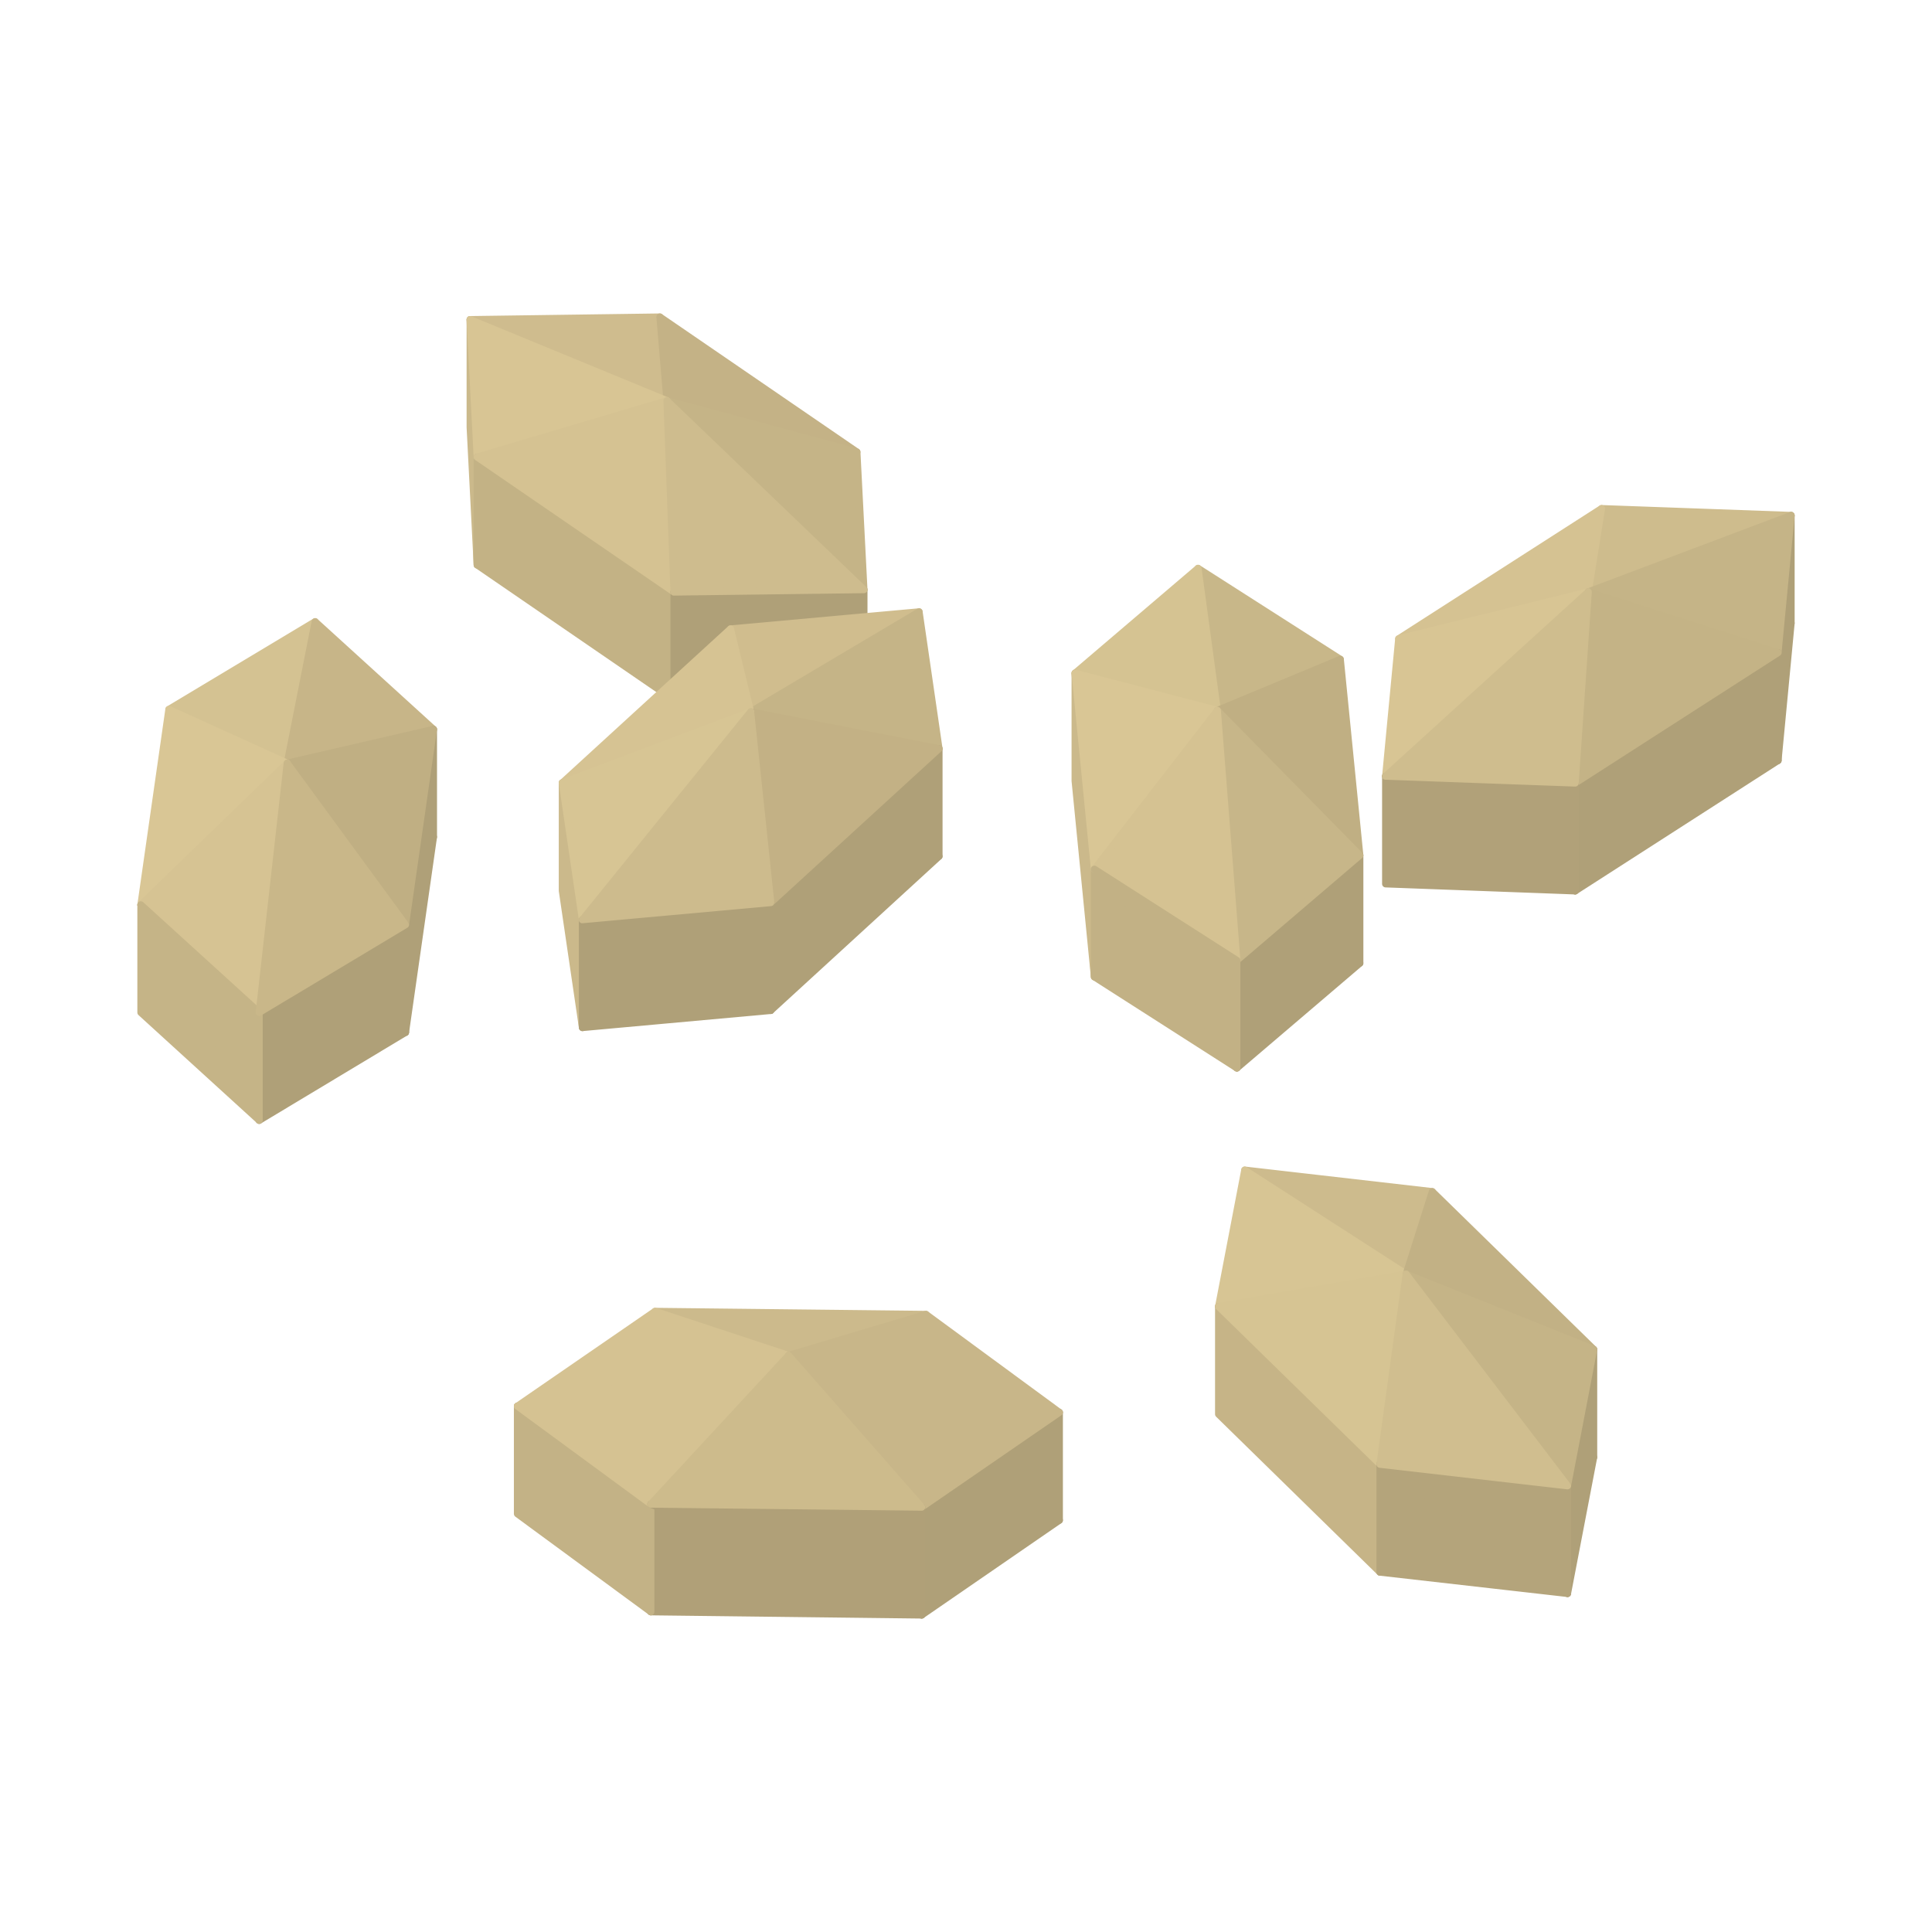
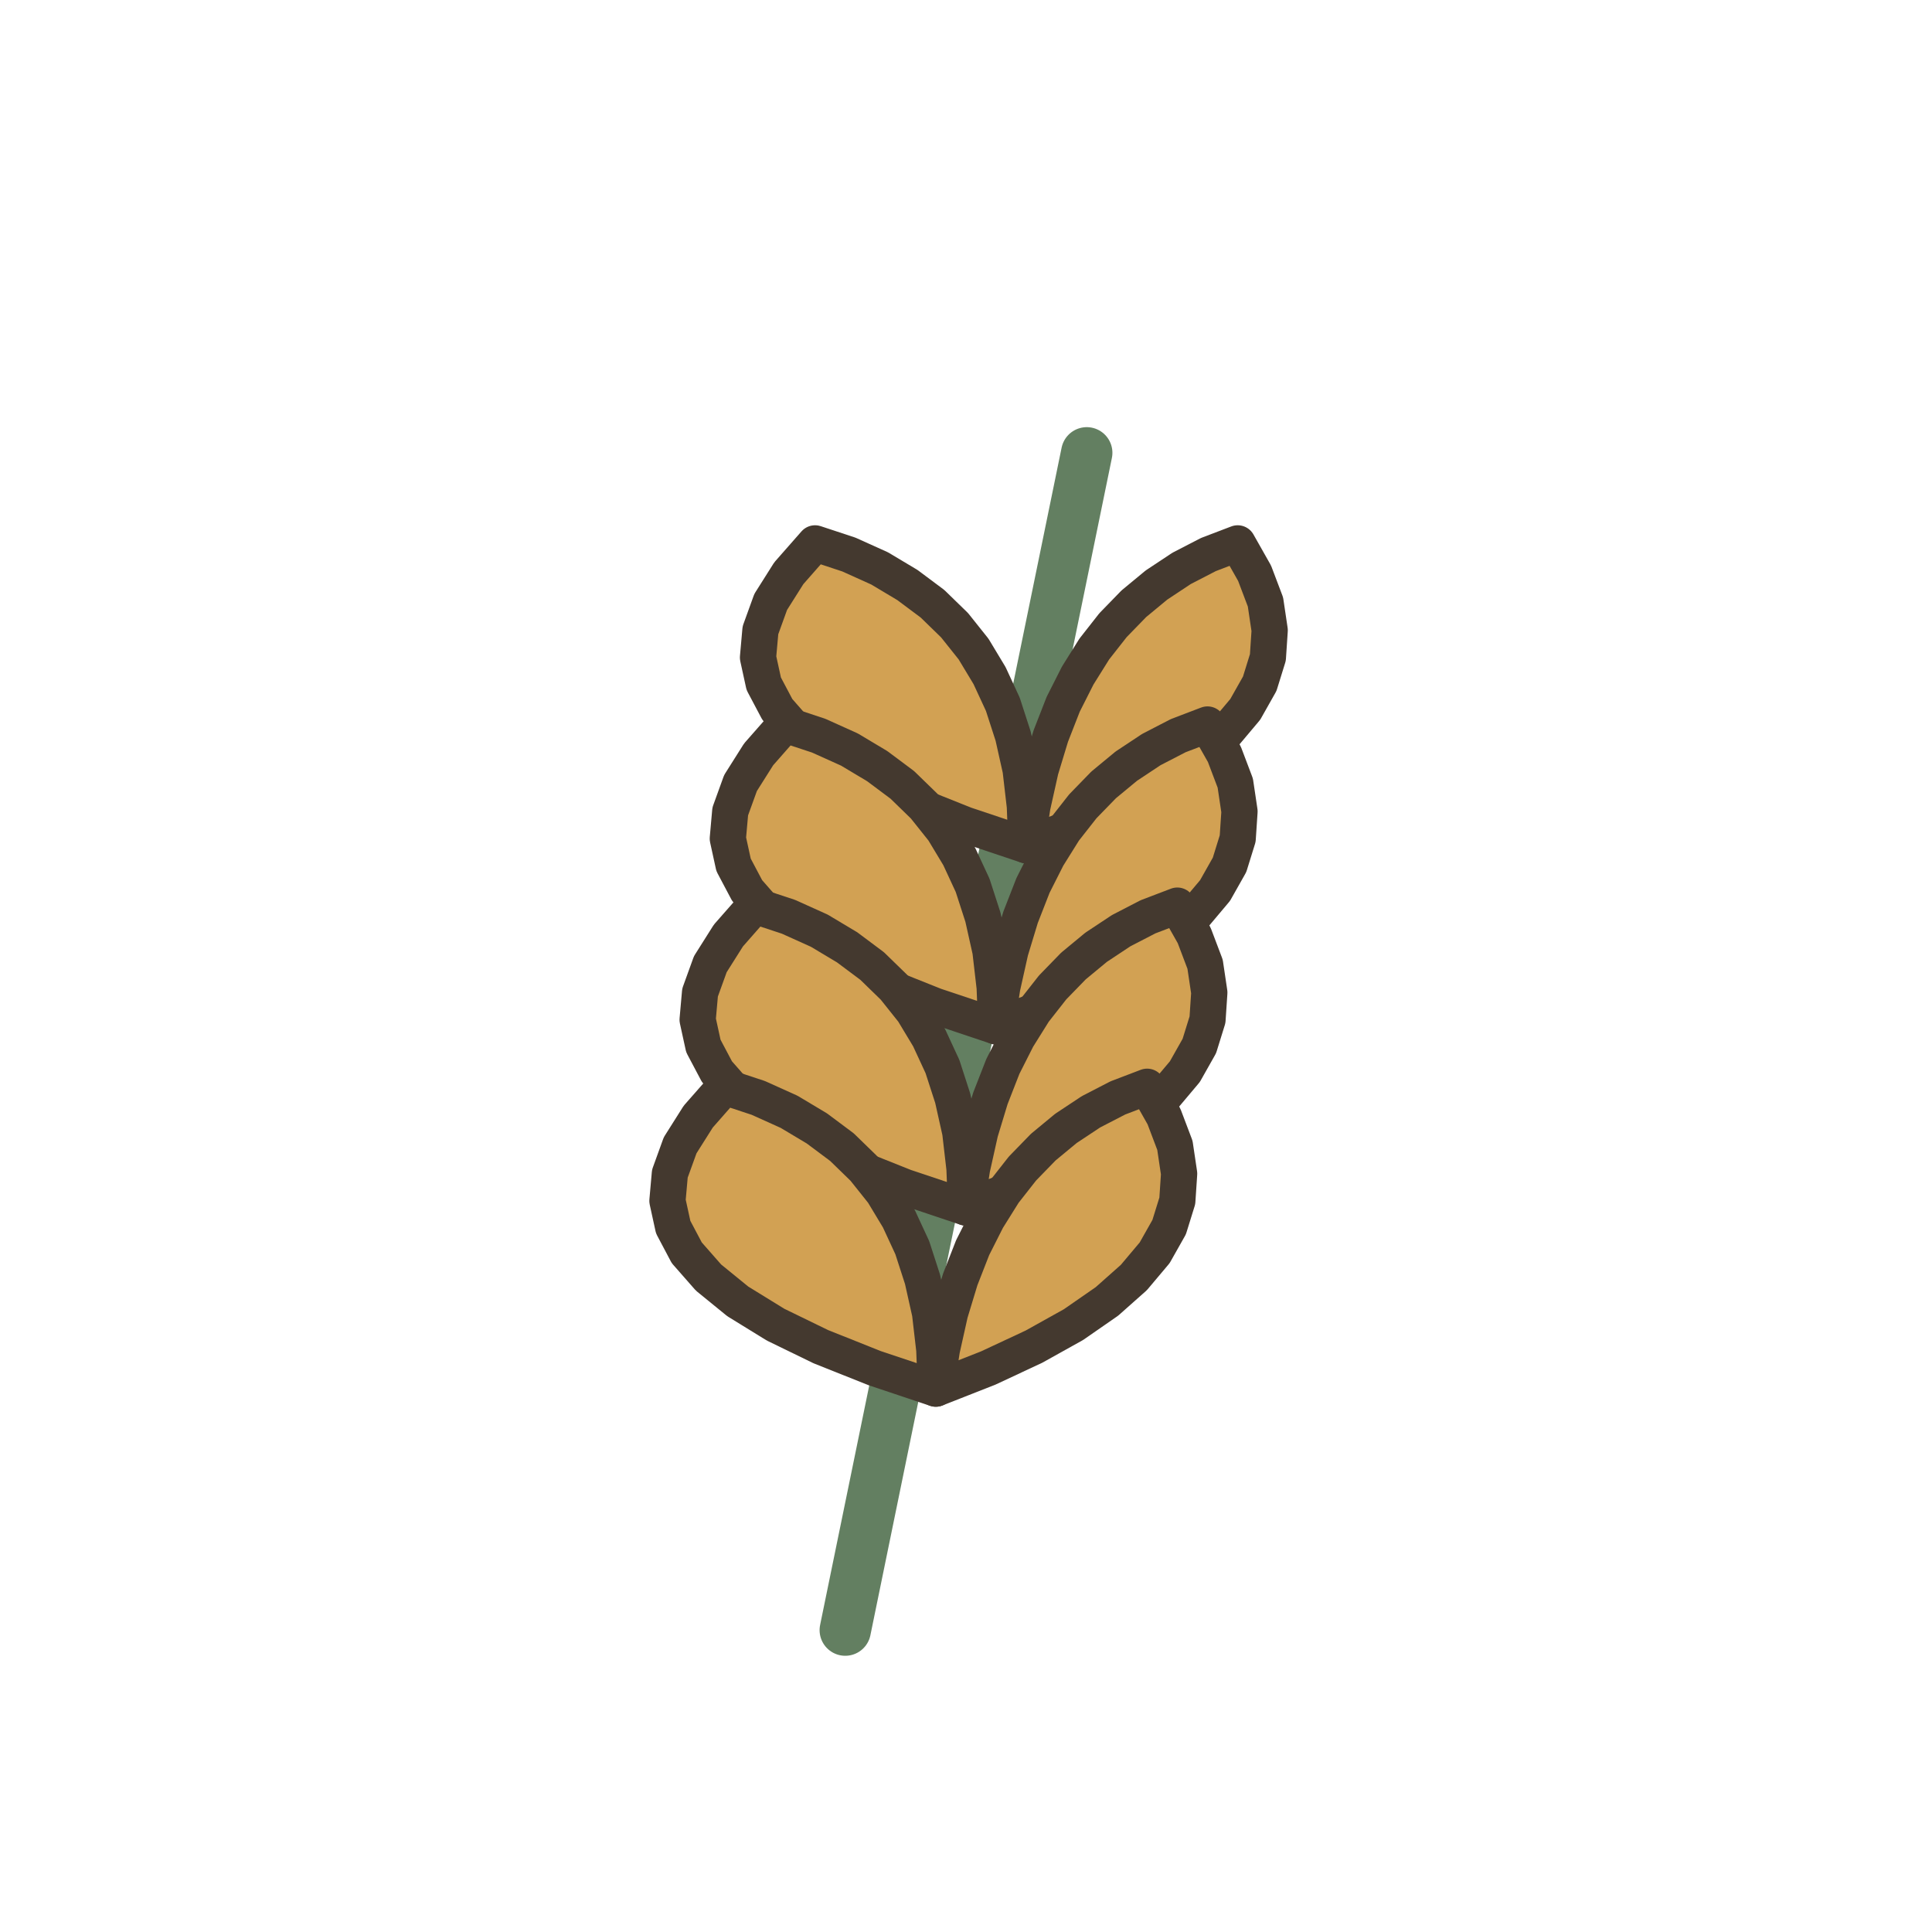
- <svg xmlns="http://www.w3.org/2000/svg" viewBox="0 0 96 96" role="img">
-   <path d="M23.36,15.88L23.36,21.23L23.71,28.07Z" fill="#cbb98b" stroke="#cbb98b" stroke-width=".35" stroke-linejoin="round" />
-   <path d="M23.71,22.71L23.36,15.88L23.71,28.07Z" fill="#cbb98b" stroke="#cbb98b" stroke-width=".35" stroke-linejoin="round" />
-   <path d="M33.14,19.91L32.79,15.75L23.36,15.88Z" fill="#cfbc8e" stroke="#cfbc8e" stroke-width=".35" stroke-linejoin="round" />
-   <path d="M23.71,22.71L23.71,28.07L33.49,34.78Z" fill="#c3b285" stroke="#c3b285" stroke-width=".35" stroke-linejoin="round" />
-   <path d="M33.14,19.91L42.58,22.46L32.79,15.75Z" fill="#c4b286" stroke="#c4b286" stroke-width=".35" stroke-linejoin="round" />
-   <path d="M33.14,19.91L23.36,15.88L23.71,22.71Z" fill="#d8c594" stroke="#d8c594" stroke-width=".35" stroke-linejoin="round" />
-   <path d="M33.49,29.42L23.71,22.71L33.49,34.78Z" fill="#c3b285" stroke="#c3b285" stroke-width=".35" stroke-linejoin="round" />
-   <path d="M33.49,29.42L33.49,34.78L42.93,34.65Z" fill="#afa078" stroke="#afa078" stroke-width=".35" stroke-linejoin="round" />
-   <path d="M33.14,19.91L42.93,29.30L42.58,22.46Z" fill="#c5b487" stroke="#c5b487" stroke-width=".35" stroke-linejoin="round" />
-   <path d="M33.14,19.91L23.71,22.71L33.49,29.42Z" fill="#d5c292" stroke="#d5c292" stroke-width=".35" stroke-linejoin="round" />
-   <path d="M89.00,25.61L88.35,32.43L89.00,30.97Z" fill="#afa078" stroke="#afa078" stroke-width=".35" stroke-linejoin="round" />
-   <path d="M88.35,32.43L88.35,37.79L89.00,30.97Z" fill="#afa078" stroke="#afa078" stroke-width=".35" stroke-linejoin="round" />
-   <path d="M42.93,29.30L33.49,29.42L42.93,34.65Z" fill="#afa078" stroke="#afa078" stroke-width=".35" stroke-linejoin="round" />
-   <path d="M33.14,19.91L33.49,29.42L42.93,29.30Z" fill="#cebc8e" stroke="#cebc8e" stroke-width=".35" stroke-linejoin="round" />
-   <path d="M78.92,29.41L89.00,25.61L79.58,25.27Z" fill="#cebc8d" stroke="#cebc8d" stroke-width=".35" stroke-linejoin="round" />
-   <path d="M78.92,29.41L79.58,25.27L69.50,31.74Z" fill="#d5c292" stroke="#d5c292" stroke-width=".35" stroke-linejoin="round" />
-   <path d="M78.92,29.41L88.35,32.43L89.00,25.61Z" fill="#c5b487" stroke="#c5b487" stroke-width=".35" stroke-linejoin="round" />
-   <path d="M88.35,32.43L78.27,38.91L88.35,37.79Z" fill="#afa078" stroke="#afa078" stroke-width=".35" stroke-linejoin="round" />
-   <path d="M78.27,38.91L78.27,44.27L88.35,37.79Z" fill="#afa078" stroke="#afa078" stroke-width=".35" stroke-linejoin="round" />
-   <path d="M68.85,38.57L68.85,43.92L78.27,44.27Z" fill="#b1a179" stroke="#b1a179" stroke-width=".35" stroke-linejoin="round" />
-   <path d="M78.92,29.41L69.50,31.74L68.85,38.57Z" fill="#d8c594" stroke="#d8c594" stroke-width=".35" stroke-linejoin="round" />
-   <path d="M78.92,29.41L78.27,38.91L88.35,32.43Z" fill="#c4b386" stroke="#c4b386" stroke-width=".35" stroke-linejoin="round" />
-   <path d="M14.27,37.92L15.66,30.89L8.39,35.25Z" fill="#d4c292" stroke="#d4c292" stroke-width=".35" stroke-linejoin="round" />
-   <path d="M78.27,38.91L68.85,38.57L78.27,44.27Z" fill="#b1a179" stroke="#b1a179" stroke-width=".35" stroke-linejoin="round" />
-   <path d="M14.27,37.92L21.54,36.24L15.66,30.89Z" fill="#c7b588" stroke="#c7b588" stroke-width=".35" stroke-linejoin="round" />
-   <path d="M21.54,36.24L20.15,45.95L21.54,41.59Z" fill="#afa078" stroke="#afa078" stroke-width=".35" stroke-linejoin="round" />
-   <path d="M78.92,29.41L68.85,38.57L78.27,38.91Z" fill="#cfbd8e" stroke="#cfbd8e" stroke-width=".35" stroke-linejoin="round" />
-   <path d="M20.15,45.95L20.15,51.30L21.54,41.59Z" fill="#afa078" stroke="#afa078" stroke-width=".35" stroke-linejoin="round" />
-   <path d="M14.27,37.92L8.39,35.25L7.00,44.96Z" fill="#d9c695" stroke="#d9c695" stroke-width=".35" stroke-linejoin="round" />
-   <path d="M14.27,37.92L20.15,45.95L21.54,36.24Z" fill="#c0af83" stroke="#c0af83" stroke-width=".35" stroke-linejoin="round" />
-   <path d="M7.00,44.96L7.00,50.31L12.88,55.67Z" fill="#c5b487" stroke="#c5b487" stroke-width=".35" stroke-linejoin="round" />
-   <path d="M12.88,50.31L12.88,55.67L20.15,51.30Z" fill="#afa078" stroke="#afa078" stroke-width=".35" stroke-linejoin="round" />
-   <path d="M20.15,45.95L12.88,50.31L20.15,51.30Z" fill="#afa078" stroke="#afa078" stroke-width=".35" stroke-linejoin="round" />
-   <path d="M14.27,37.92L7.00,44.96L12.88,50.31Z" fill="#d6c393" stroke="#d6c393" stroke-width=".35" stroke-linejoin="round" />
-   <path d="M12.88,50.31L7.00,44.96L12.88,55.67Z" fill="#c5b487" stroke="#c5b487" stroke-width=".35" stroke-linejoin="round" />
-   <path d="M14.27,37.92L12.88,50.31L20.15,45.95Z" fill="#c9b789" stroke="#c9b789" stroke-width=".35" stroke-linejoin="round" />
-   <path d="M53.42,33.45L53.42,38.80L54.38,48.54Z" fill="#cbb98b" stroke="#cbb98b" stroke-width=".35" stroke-linejoin="round" />
-   <path d="M60.49,35.30L66.60,32.76L59.53,28.24Z" fill="#c8b789" stroke="#c8b789" stroke-width=".35" stroke-linejoin="round" />
-   <path d="M60.49,35.30L59.53,28.24L53.42,33.45Z" fill="#d5c392" stroke="#d5c392" stroke-width=".35" stroke-linejoin="round" />
-   <path d="M37.30,35.37L45.67,30.40L36.30,31.25Z" fill="#d0bd8e" stroke="#d0bd8e" stroke-width=".35" stroke-linejoin="round" />
-   <path d="M37.30,35.37L46.66,37.20L45.67,30.40Z" fill="#c5b487" stroke="#c5b487" stroke-width=".35" stroke-linejoin="round" />
-   <path d="M37.30,35.37L36.30,31.25L27.94,38.90Z" fill="#d6c393" stroke="#d6c393" stroke-width=".35" stroke-linejoin="round" />
-   <path d="M27.94,38.90L27.94,44.26L28.94,51.06Z" fill="#cbb98b" stroke="#cbb98b" stroke-width=".35" stroke-linejoin="round" />
-   <path d="M46.66,37.20L38.30,44.85L46.66,42.55Z" fill="#afa078" stroke="#afa078" stroke-width=".35" stroke-linejoin="round" />
-   <path d="M54.38,43.19L53.42,33.45L54.38,48.54Z" fill="#cbb98b" stroke="#cbb98b" stroke-width=".35" stroke-linejoin="round" />
-   <path d="M38.30,44.85L38.30,50.21L46.66,42.55Z" fill="#afa078" stroke="#afa078" stroke-width=".35" stroke-linejoin="round" />
-   <path d="M60.49,35.30L67.57,42.50L66.60,32.76Z" fill="#c0af83" stroke="#c0af83" stroke-width=".35" stroke-linejoin="round" />
-   <path d="M60.49,35.30L53.42,33.45L54.38,43.19Z" fill="#d9c695" stroke="#d9c695" stroke-width=".35" stroke-linejoin="round" />
-   <path d="M69.87,63.31L71.17,59.21L61.85,58.14Z" fill="#cdbb8d" stroke="#cdbb8d" stroke-width=".35" stroke-linejoin="round" />
-   <path d="M54.38,43.19L54.38,48.54L61.46,53.07Z" fill="#c2b185" stroke="#c2b185" stroke-width=".35" stroke-linejoin="round" />
-   <path d="M60.55,64.92L60.55,70.27L68.57,78.12Z" fill="#c6b487" stroke="#c6b487" stroke-width=".35" stroke-linejoin="round" />
-   <path d="M37.30,35.37L38.30,44.85L46.66,37.20Z" fill="#c3b185" stroke="#c3b185" stroke-width=".35" stroke-linejoin="round" />
-   <path d="M69.87,63.31L61.85,58.14L60.55,64.92Z" fill="#d7c594" stroke="#d7c594" stroke-width=".35" stroke-linejoin="round" />
-   <path d="M28.94,45.70L27.94,38.90L28.94,51.06Z" fill="#cbb98b" stroke="#cbb98b" stroke-width=".35" stroke-linejoin="round" />
-   <path d="M28.94,45.70L28.94,51.06L38.30,50.21Z" fill="#afa078" stroke="#afa078" stroke-width=".35" stroke-linejoin="round" />
-   <path d="M37.30,35.37L27.94,38.90L28.94,45.70Z" fill="#d7c594" stroke="#d7c594" stroke-width=".35" stroke-linejoin="round" />
-   <path d="M61.46,47.72L61.46,53.07L67.57,47.86Z" fill="#afa078" stroke="#afa078" stroke-width=".35" stroke-linejoin="round" />
-   <path d="M67.57,42.50L61.46,47.72L67.57,47.86Z" fill="#afa078" stroke="#afa078" stroke-width=".35" stroke-linejoin="round" />
-   <path d="M69.87,63.31L79.19,67.05L71.17,59.21Z" fill="#c2b185" stroke="#c2b185" stroke-width=".35" stroke-linejoin="round" />
-   <path d="M38.30,44.85L28.94,45.70L38.30,50.21Z" fill="#afa078" stroke="#afa078" stroke-width=".35" stroke-linejoin="round" />
-   <path d="M60.49,35.30L61.46,47.72L67.57,42.50Z" fill="#c7b689" stroke="#c7b689" stroke-width=".35" stroke-linejoin="round" />
-   <path d="M37.30,35.37L28.94,45.70L38.30,44.85Z" fill="#cdbb8d" stroke="#cdbb8d" stroke-width=".35" stroke-linejoin="round" />
-   <path d="M60.49,35.30L54.38,43.19L61.46,47.72Z" fill="#d5c292" stroke="#d5c292" stroke-width=".35" stroke-linejoin="round" />
-   <path d="M61.46,47.72L54.38,43.19L61.46,53.07Z" fill="#c2b185" stroke="#c2b185" stroke-width=".35" stroke-linejoin="round" />
-   <path d="M79.19,67.05L77.89,73.83L79.19,72.41Z" fill="#afa078" stroke="#afa078" stroke-width=".35" stroke-linejoin="round" />
-   <path d="M25.71,69.87L25.71,75.22L32.34,80.09Z" fill="#c3b286" stroke="#c3b286" stroke-width=".35" stroke-linejoin="round" />
-   <path d="M77.89,73.83L77.89,79.18L79.19,72.41Z" fill="#afa078" stroke="#afa078" stroke-width=".35" stroke-linejoin="round" />
-   <path d="M39.18,67.35L46.01,65.31L32.55,65.16Z" fill="#ccba8c" stroke="#ccba8c" stroke-width=".35" stroke-linejoin="round" />
-   <path d="M68.57,72.76L60.55,64.92L68.57,78.12Z" fill="#c6b487" stroke="#c6b487" stroke-width=".35" stroke-linejoin="round" />
-   <path d="M69.87,63.31L60.55,64.92L68.57,72.76Z" fill="#d6c493" stroke="#d6c493" stroke-width=".35" stroke-linejoin="round" />
-   <path d="M68.57,72.76L68.57,78.12L77.89,79.18Z" fill="#b4a47b" stroke="#b4a47b" stroke-width=".35" stroke-linejoin="round" />
-   <path d="M39.18,67.35L32.55,65.16L25.71,69.87Z" fill="#d5c292" stroke="#d5c292" stroke-width=".35" stroke-linejoin="round" />
-   <path d="M45.80,74.89L45.80,80.25L52.64,75.54Z" fill="#afa078" stroke="#afa078" stroke-width=".35" stroke-linejoin="round" />
-   <path d="M39.18,67.35L52.64,70.18L46.01,65.31Z" fill="#c8b689" stroke="#c8b689" stroke-width=".35" stroke-linejoin="round" />
-   <path d="M52.64,70.18L45.80,74.89L52.64,75.54Z" fill="#afa078" stroke="#afa078" stroke-width=".35" stroke-linejoin="round" />
-   <path d="M69.87,63.31L77.89,73.83L79.19,67.05Z" fill="#c5b487" stroke="#c5b487" stroke-width=".35" stroke-linejoin="round" />
-   <path d="M32.34,74.74L32.34,80.09L45.80,80.25Z" fill="#b0a078" stroke="#b0a078" stroke-width=".35" stroke-linejoin="round" />
-   <path d="M32.34,74.74L25.71,69.87L32.34,80.09Z" fill="#c3b286" stroke="#c3b286" stroke-width=".35" stroke-linejoin="round" />
-   <path d="M77.89,73.83L68.57,72.76L77.89,79.18Z" fill="#b4a47b" stroke="#b4a47b" stroke-width=".35" stroke-linejoin="round" />
-   <path d="M69.87,63.31L68.57,72.76L77.89,73.83Z" fill="#d0be8f" stroke="#d0be8f" stroke-width=".35" stroke-linejoin="round" />
-   <path d="M39.18,67.35L25.71,69.87L32.34,74.74Z" fill="#d5c292" stroke="#d5c292" stroke-width=".35" stroke-linejoin="round" />
-   <path d="M39.18,67.35L45.80,74.89L52.64,70.18Z" fill="#c8b689" stroke="#c8b689" stroke-width=".35" stroke-linejoin="round" />
-   <path d="M45.80,74.89L32.34,74.74L45.80,80.25Z" fill="#b0a078" stroke="#b0a078" stroke-width=".35" stroke-linejoin="round" />
-   <path d="M39.18,67.35L32.34,74.74L45.80,74.89Z" fill="#cdbb8c" stroke="#cdbb8c" stroke-width=".35" stroke-linejoin="round" />
+ <svg xmlns="http://www.w3.org/2000/svg" width="96" height="96" viewBox="0 0 64 64" data-pictogram="item-rice" data-art="adult-hand-20261107">
+   <g stroke-linecap="round" stroke-linejoin="round">
+     <path d="M28 54L36 15" fill="none" stroke="#637f61" stroke-width="1.7" />
+     <path d="M34 28L31.97 27.32L30.19 26.61L28.69 25.88L27.44 25.11L26.47 24.32L25.75 23.5L25.3 22.65L25.11 21.78L25.19 20.88L25.53 19.94L26.13 18.99L27 18L28.12 18.37L29.14 18.83L30.06 19.38L30.89 20L31.62 20.71L32.25 21.5L32.78 22.38L33.22 23.33L33.56 24.38L33.81 25.5L33.95 26.71L34 28Z" fill="#d2a153" stroke="#44392f" stroke-width="1.2" />
+     <path d="M34 28L35.73 27.32L37.25 26.61L38.56 25.88L39.67 25.11L40.56 24.32L41.25 23.5L41.73 22.65L42 21.78L42.06 20.88L41.92 19.94L41.56 18.99L41 18L40.03 18.37L39.14 18.83L38.31 19.38L37.56 20L36.87 20.71L36.25 21.5L35.7 22.38L35.22 23.33L34.81 24.38L34.47 25.5L34.2 26.71L34 28Z" fill="#d2a153" stroke="#44392f" stroke-width="1.2" />
+     <path d="M33 34L30.97 33.32L29.19 32.61L27.69 31.88L26.44 31.11L25.47 30.32L24.75 29.5L24.3 28.65L24.11 27.78L24.19 26.88L24.53 25.94L25.13 24.99L26 24L27.12 24.37L28.14 24.83L29.06 25.38L29.89 26L30.62 26.71L31.25 27.5L31.78 28.38L32.22 29.33L32.56 30.38L32.81 31.5L32.95 32.71L33 34Z" fill="#d2a153" stroke="#44392f" stroke-width="1.2" />
+     <path d="M33 34L34.73 33.32L36.25 32.61L37.56 31.88L38.67 31.11L39.56 30.32L40.25 29.5L40.73 28.65L41 27.78L41.06 26.88L40.92 25.94L40.56 24.99L40 24L39.03 24.37L38.14 24.83L37.31 25.38L36.56 26L35.87 26.71L35.25 27.5L34.7 28.38L34.22 29.33L33.81 30.38L33.47 31.5L33.2 32.71L33 34Z" fill="#d2a153" stroke="#44392f" stroke-width="1.2" />
+     <path d="M32 40L29.97 39.32L28.19 38.61L26.69 37.88L25.44 37.11L24.47 36.32L23.75 35.5L23.3 34.65L23.11 33.78L23.19 32.88L23.53 31.94L24.13 30.99L25 30L26.12 30.37L27.14 30.83L28.06 31.38L28.89 32L29.62 32.71L30.25 33.5L30.78 34.38L31.22 35.33L31.56 36.38L31.81 37.5L31.95 38.71L32 40Z" fill="#d2a153" stroke="#44392f" stroke-width="1.2" />
+     <path d="M32 40L33.73 39.32L35.25 38.61L36.56 37.88L37.67 37.11L38.56 36.32L39.25 35.5L39.73 34.65L40 33.78L40.06 32.88L39.92 31.94L39.56 30.99L39 30L38.03 30.37L37.14 30.83L36.31 31.38L35.56 32L34.87 32.71L34.25 33.5L33.7 34.38L33.22 35.33L32.81 36.38L32.47 37.5L32.2 38.71L32 40Z" fill="#d2a153" stroke="#44392f" stroke-width="1.2" />
+     <path d="M31 46L28.97 45.32L27.19 44.61L25.69 43.88L24.44 43.11L23.47 42.32L22.75 41.5L22.3 40.65L22.11 39.78L22.19 38.88L22.53 37.94L23.13 36.99L24 36L25.12 36.37L26.14 36.83L27.06 37.38L27.89 38L28.62 38.71L29.25 39.5L29.78 40.38L30.22 41.33L30.56 42.38L30.81 43.5L30.95 44.71L31 46Z" fill="#d2a153" stroke="#44392f" stroke-width="1.2" />
+     <path d="M31 46L32.73 45.32L34.25 44.61L35.56 43.88L36.67 43.11L37.56 42.32L38.25 41.5L38.73 40.65L39 39.78L39.06 38.88L38.92 37.94L38.56 36.99L38 36L37.03 36.37L36.14 36.83L35.31 37.38L34.56 38L33.87 38.71L33.25 39.5L32.7 40.38L32.22 41.33L31.81 42.38L31.47 43.5L31.2 44.71L31 46Z" fill="#d2a153" stroke="#44392f" stroke-width="1.2" />
+   </g>
</svg>
